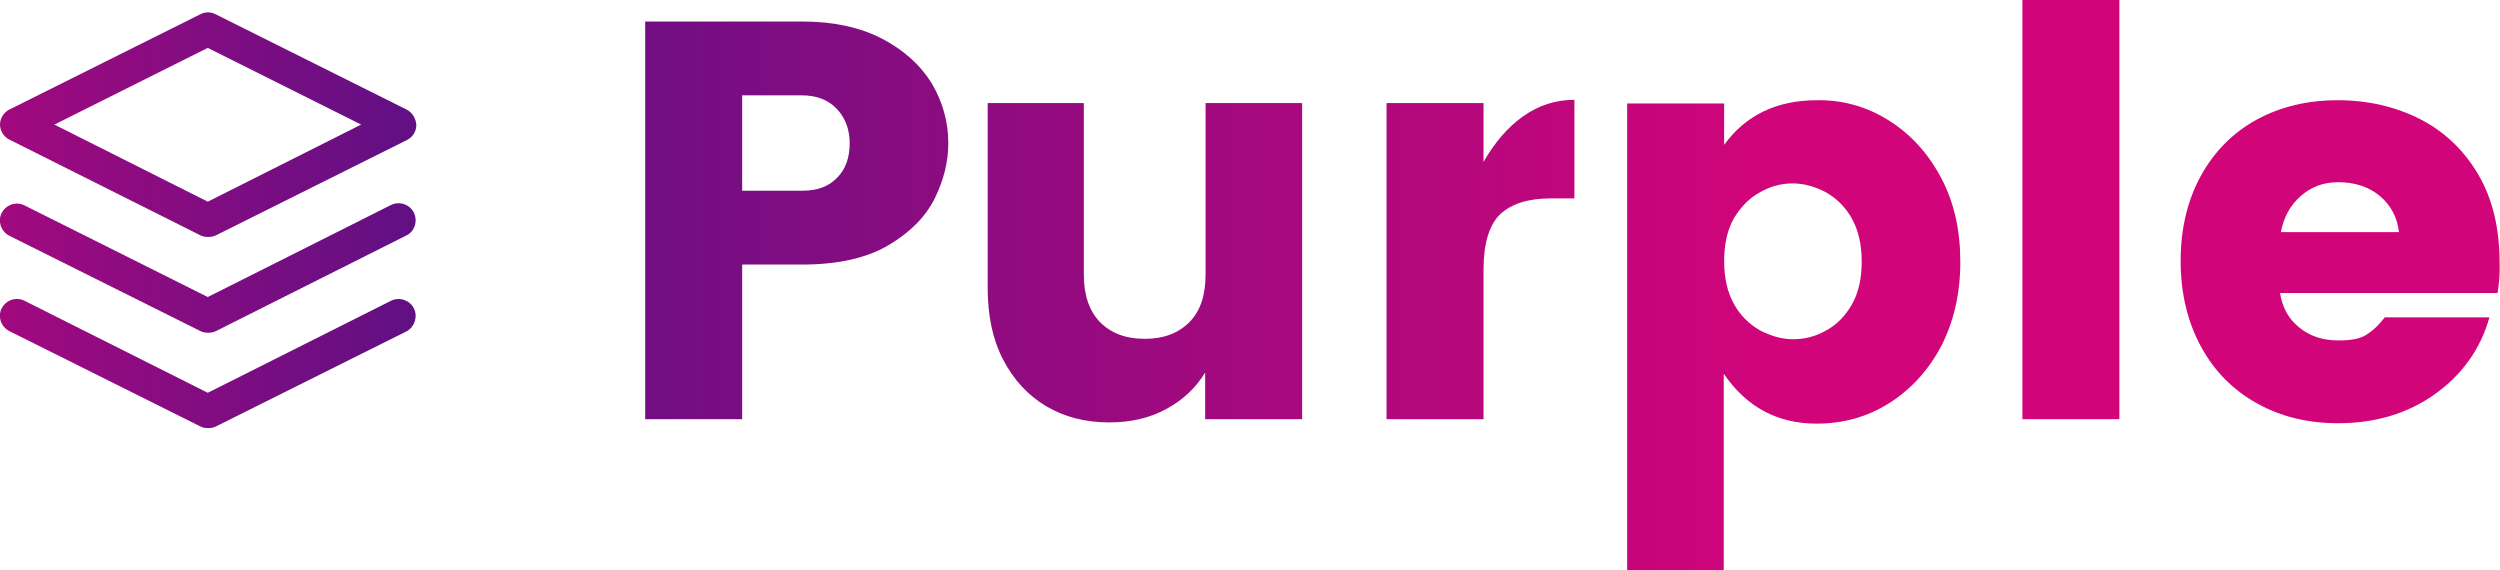
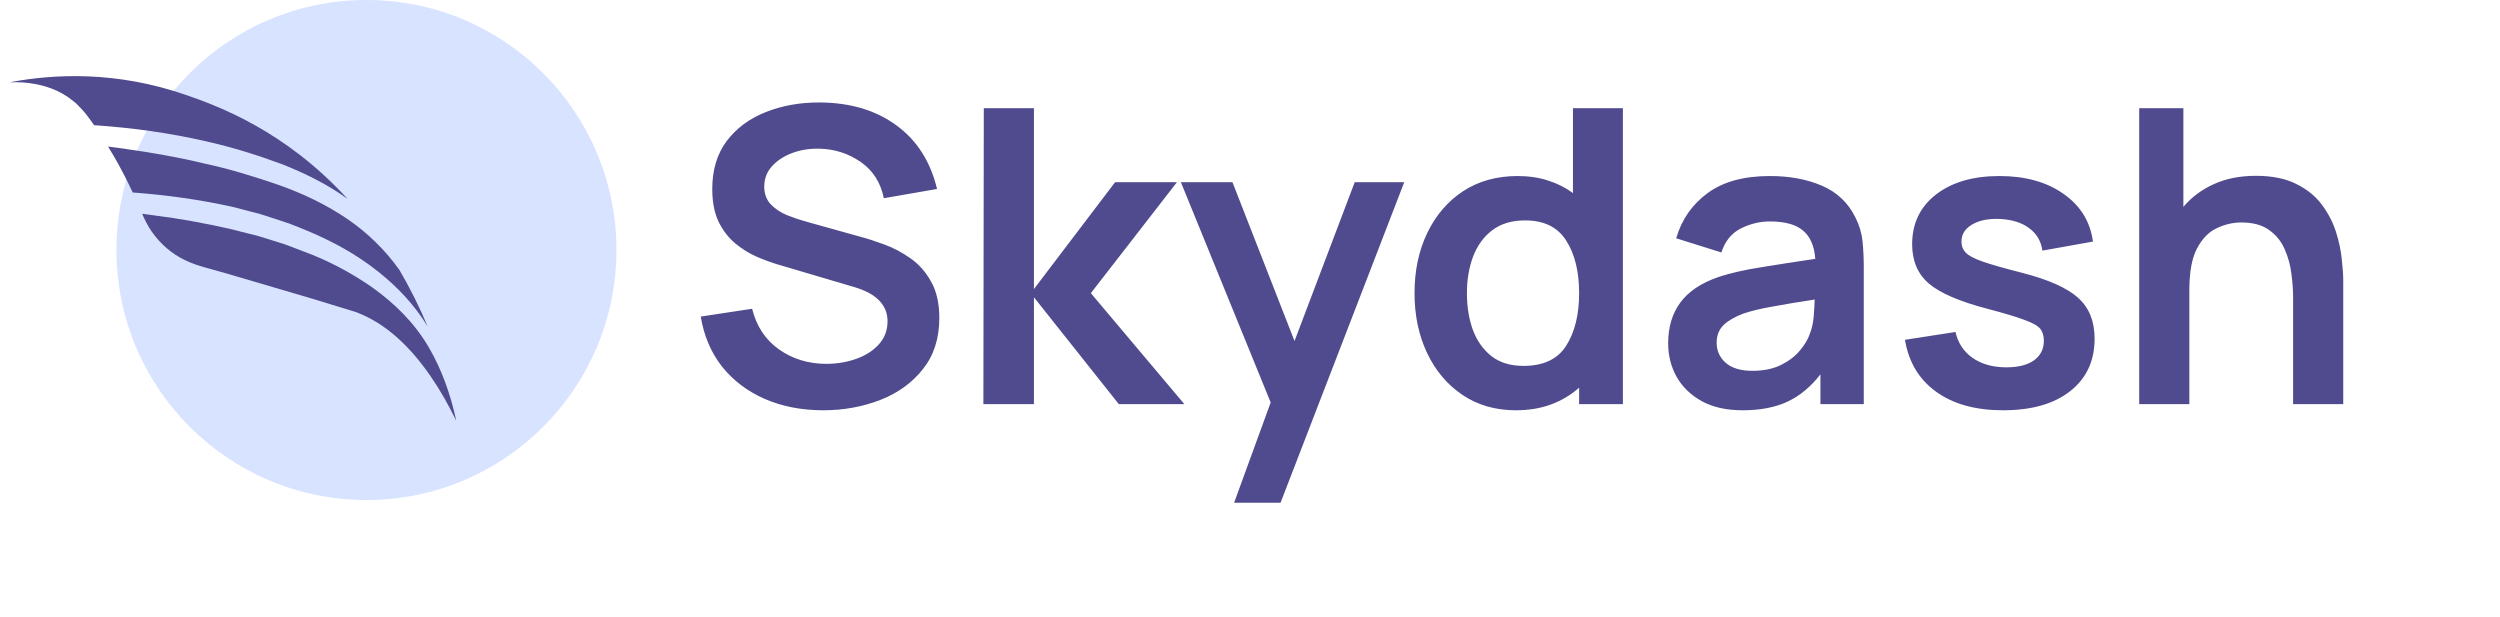
- <svg xmlns="http://www.w3.org/2000/svg" version="1.1" id="Layer_1" x="0px" y="0px" viewBox="0 0 616.1 140.4" style="enable-background:new 0 0 616.1 140.4;" xml:space="preserve">
-   <style type="text/css">
- 	.st0{fill:url(#SVGID_1_);}
- 	.st1{fill:url(#SVGID_2_);}
- 	.st2{fill:url(#SVGID_3_);}
- 	.st3{fill:url(#SVGID_4_);}
- 	.st4{fill:url(#SVGID_5_);}
- 	.st5{fill:url(#SVGID_6_);}
- 	.st6{fill:url(#SVGID_7_);}
- 	.st7{fill:url(#SVGID_8_);}
- 	.st8{fill:url(#SVGID_9_);}
- </style>
-   <linearGradient id="SVGID_1_" gradientUnits="userSpaceOnUse" x1="75.955" y1="54.292" x2="438.455" y2="54.292">
-     <stop offset="0" style="stop-color:#551185" />
-     <stop offset="1" style="stop-color:#D2047A" />
-   </linearGradient>
-   <path class="st0" d="M182.9,65.2v38.1h-23.9v-98h38.7c7.6,0,14.2,1.4,19.6,4.2c5.4,2.8,9.5,6.5,12.3,11c2.7,4.6,4.1,9.5,4.1,14.8  c0,4.5-1.1,9-3.3,13.5c-2.2,4.5-6,8.4-11.4,11.6c-5.4,3.2-12.5,4.8-21.4,4.8H182.9z M206.3,43.8c2.1-2.1,3.1-5,3.1-8.5  c0-3.4-1.1-6.3-3.2-8.5c-2.1-2.2-5-3.3-8.5-3.3h-14.8V47h14.8C201.4,47,204.2,46,206.3,43.8z" />
-   <linearGradient id="SVGID_2_" gradientUnits="userSpaceOnUse" x1="75.955" y1="64.76" x2="438.455" y2="64.76">
-     <stop offset="0" style="stop-color:#551185" />
-     <stop offset="1" style="stop-color:#D2047A" />
-   </linearGradient>
-   <path class="st1" d="M320.9,25.4v77.9H297V91.8c-2.3,3.8-5.5,6.8-9.6,9c-4,2.2-8.7,3.3-14,3.3c-5.9,0-11-1.3-15.6-4  c-4.5-2.7-8-6.5-10.6-11.5c-2.6-5-3.8-10.9-3.8-17.7V25.4h23.7v42.3c0,5,1.3,8.9,4,11.7c2.7,2.7,6.3,4.1,11,4.1  c4.7,0,8.3-1.4,11-4.1c2.7-2.7,4-6.6,4-11.7V25.4H320.9z" />
-   <linearGradient id="SVGID_3_" gradientUnits="userSpaceOnUse" x1="75.955" y1="63.922" x2="438.455" y2="63.922">
-     <stop offset="0" style="stop-color:#551185" />
-     <stop offset="1" style="stop-color:#D2047A" />
-   </linearGradient>
-   <path class="st2" d="M375.3,28.7c3.8-2.7,8-4.1,12.7-4.1v24.3h-5.9c-5.5,0-9.6,1.3-12.4,3.9c-2.7,2.6-4.1,7.2-4.1,13.7v36.8h-23.9  V25.4h23.9v14.5C368.3,35.2,371.5,31.4,375.3,28.7z" />
-   <linearGradient id="SVGID_4_" gradientUnits="userSpaceOnUse" x1="75.955" y1="82.485" x2="438.455" y2="82.485">
-     <stop offset="0" style="stop-color:#551185" />
-     <stop offset="1" style="stop-color:#D2047A" />
-   </linearGradient>
-   <path class="st3" d="M465.5,29.7c5.4,3.4,9.7,8.1,12.9,14.2c3.2,6,4.7,12.9,4.7,20.7c0,7.7-1.6,14.6-4.7,20.7  c-3.2,6-7.5,10.7-12.9,14.1s-11.4,5-17.8,5c-9.7,0-17.3-4.1-22.9-12.3v48.4H401v-115h23.9v10.2c5.3-7.3,12.9-11,22.9-11  C454.2,24.6,460.1,26.3,465.5,29.7z M433.7,47.4c-2.6,1.4-4.7,3.6-6.4,6.4c-1.6,2.8-2.4,6.4-2.4,10.5c0,4.2,0.8,7.7,2.4,10.6  c1.6,2.9,3.8,5,6.4,6.5c2.7,1.4,5.4,2.2,8.2,2.2c2.9,0,5.6-0.7,8.2-2.2c2.6-1.4,4.7-3.6,6.3-6.4c1.6-2.8,2.4-6.4,2.4-10.5  c0-4.2-0.8-7.7-2.4-10.6c-1.6-2.9-3.8-5-6.4-6.5c-2.7-1.4-5.4-2.2-8.2-2.2C439,45.2,436.3,45.9,433.7,47.4z" />
-   <linearGradient id="SVGID_5_" gradientUnits="userSpaceOnUse" x1="75.955" y1="51.64" x2="438.455" y2="51.64">
-     <stop offset="0" style="stop-color:#551185" />
-     <stop offset="1" style="stop-color:#D2047A" />
-   </linearGradient>
-   <path class="st4" d="M522.3,0v103.3h-23.9V0H522.3z" />
-   <linearGradient id="SVGID_6_" gradientUnits="userSpaceOnUse" x1="75.955" y1="64.411" x2="438.455" y2="64.411">
-     <stop offset="0" style="stop-color:#551185" />
-     <stop offset="1" style="stop-color:#D2047A" />
-   </linearGradient>
-   <path class="st5" d="M615.5,72.2h-53.6c0.5,3.4,2,6.3,4.6,8.4c2.6,2.2,5.9,3.3,9.8,3.3c3,0,5.2-0.4,6.7-1.3c1.5-0.9,3.1-2.3,4.7-4.4  h25.8c-2.2,7.8-6.7,14.1-13.4,18.9c-6.7,4.8-14.7,7.2-23.9,7.2c-7.4,0-14.1-1.6-20-4.9c-5.9-3.3-10.5-7.9-13.8-14  c-3.3-6.1-5-13.1-5-21.1c0-8,1.7-15,5-21c3.3-6,7.9-10.6,13.7-13.8c5.9-3.2,12.5-4.8,20-4.8c7.5,0,14.3,1.6,20.4,4.7  c6,3.1,10.8,7.7,14.3,13.7c3.5,6,5.2,13.3,5.2,21.6C616.1,67.3,615.9,69.8,615.5,72.2z M591.2,57.2c-0.4-3.6-2-6.6-4.7-8.9  c-2.8-2.3-6.2-3.4-10.3-3.4c-3.5,0-6.6,1.1-9.2,3.4c-2.6,2.3-4.2,5.2-4.9,8.9H591.2z" />
-   <g>
-     <g>
-       <linearGradient id="SVGID_7_" gradientUnits="userSpaceOnUse" x1="119.955" y1="30.748" x2="-74.745" y2="30.748">
-         <stop offset="0" style="stop-color:#551185" />
-         <stop offset="1" style="stop-color:#D2047A" />
-       </linearGradient>
-       <path class="st6" d="M100.2,27L53.1,3.5c-1.2-0.6-2.5-0.6-3.7,0L2.3,27C0.9,27.7,0,29.2,0,30.7s0.9,3,2.3,3.7L49.4,58    c0.6,0.3,1.2,0.4,1.9,0.4c0.6,0,1.3-0.1,1.9-0.4l47.1-23.5c1.4-0.7,2.3-2.1,2.3-3.7C102.5,29.2,101.6,27.7,100.2,27z M51.2,49.7    L13.4,30.7l37.8-18.9l37.8,18.9L51.2,49.7z" />
-     </g>
-   </g>
-   <g>
-     <g>
-       <linearGradient id="SVGID_8_" gradientUnits="userSpaceOnUse" x1="119.955" y1="89.608" x2="-74.745" y2="89.608">
-         <stop offset="0" style="stop-color:#551185" />
-         <stop offset="1" style="stop-color:#D2047A" />
-       </linearGradient>
-       <path class="st7" d="M102,76c-1-2-3.5-2.9-5.6-1.9L51.2,96.8L6,74.1c-2-1-4.5-0.2-5.6,1.9c-1,2-0.2,4.5,1.9,5.6l47.1,23.5    c0.6,0.3,1.2,0.4,1.9,0.4c0.6,0,1.3-0.1,1.9-0.4l47.1-23.5C102.2,80.5,103,78,102,76z" />
-     </g>
-   </g>
-   <g>
-     <g>
-       <linearGradient id="SVGID_9_" gradientUnits="userSpaceOnUse" x1="119.955" y1="66.064" x2="-74.745" y2="66.064">
-         <stop offset="0" style="stop-color:#551185" />
-         <stop offset="1" style="stop-color:#D2047A" />
-       </linearGradient>
-       <path class="st8" d="M102,52.4c-1-2-3.5-2.9-5.6-1.9L51.2,73.2L6,50.6c-2-1-4.5-0.2-5.6,1.9c-1,2-0.2,4.5,1.9,5.6l47.1,23.5    c0.6,0.3,1.2,0.4,1.9,0.4c0.6,0,1.3-0.1,1.9-0.4L100.2,58C102.2,57,103,54.5,102,52.4z" />
-     </g>
-   </g>
+ <svg xmlns="http://www.w3.org/2000/svg" width="365" height="90" viewBox="0 0 365 90" fill="none">
+   <path d="M120.19 59.9C123.15 59.9 125.92 59.4 128.5 58.4C131.08 57.4 133.16 55.9 134.74 53.9C136.34 51.9 137.14 49.41 137.14 46.43C137.14 44.29 136.74 42.52 135.94 41.12C135.16 39.7 134.15 38.56 132.91 37.7C131.69 36.84 130.42 36.17 129.1 35.69C127.8 35.21 126.62 34.83 125.56 34.55L117.82 32.39C116.86 32.13 115.9 31.81 114.94 31.43C113.98 31.03 113.18 30.5 112.54 29.84C111.9 29.16 111.58 28.29 111.58 27.23C111.58 26.11 111.95 25.13 112.69 24.29C113.45 23.45 114.44 22.8 115.66 22.34C116.9 21.88 118.24 21.67 119.68 21.71C121.9 21.77 123.9 22.42 125.68 23.66C127.46 24.9 128.58 26.66 129.04 28.94L136.81 27.59C135.85 23.59 133.88 20.5 130.9 18.32C127.92 16.12 124.21 15 119.77 14.96C116.85 14.94 114.19 15.41 111.79 16.37C109.41 17.31 107.51 18.72 106.09 20.6C104.69 22.48 103.99 24.81 103.99 27.59C103.99 29.49 104.3 31.09 104.92 32.39C105.56 33.67 106.37 34.72 107.35 35.54C108.35 36.36 109.4 37.01 110.5 37.49C111.62 37.97 112.66 38.35 113.62 38.63L124.78 41.93C127.98 42.89 129.58 44.55 129.58 46.91C129.58 48.23 129.15 49.36 128.29 50.3C127.45 51.22 126.35 51.92 124.99 52.4C123.63 52.88 122.18 53.12 120.64 53.12C118.04 53.12 115.74 52.42 113.74 51.02C111.76 49.62 110.45 47.64 109.81 45.08L102.31 46.22C102.77 49.04 103.81 51.48 105.43 53.54C107.07 55.58 109.15 57.15 111.67 58.25C114.21 59.35 117.05 59.9 120.19 59.9ZM143.574 59H150.954V43.4L163.344 59H172.914L159.264 42.8L171.834 26.6H162.804L150.954 42.2V15.8H143.634L143.574 59ZM180.179 73.4H186.959L205.019 26.6H197.789L188.999 49.79L179.939 26.6H172.409L185.519 58.76L180.179 73.4ZM221.311 59.9C223.231 59.9 224.961 59.61 226.501 59.03C228.041 58.45 229.391 57.64 230.551 56.6V59H236.941V15.8H229.651V28.19C228.571 27.39 227.361 26.78 226.021 26.36C224.681 25.92 223.201 25.7 221.581 25.7C218.521 25.7 215.861 26.44 213.601 27.92C211.361 29.4 209.621 31.43 208.381 34.01C207.141 36.59 206.521 39.52 206.521 42.8C206.521 46.04 207.131 48.95 208.351 51.53C209.571 54.11 211.291 56.15 213.511 57.65C215.731 59.15 218.331 59.9 221.311 59.9ZM222.421 53.42C220.541 53.42 218.991 52.95 217.771 52.01C216.551 51.05 215.641 49.77 215.041 48.17C214.461 46.57 214.171 44.78 214.171 42.8C214.171 40.84 214.471 39.06 215.071 37.46C215.691 35.84 216.621 34.56 217.861 33.62C219.121 32.66 220.721 32.18 222.661 32.18C225.421 32.18 227.421 33.16 228.661 35.12C229.921 37.08 230.551 39.64 230.551 42.8C230.551 45.94 229.921 48.5 228.661 50.48C227.421 52.44 225.341 53.42 222.421 53.42ZM254.412 59.9C256.992 59.9 259.182 59.48 260.982 58.64C262.802 57.78 264.402 56.45 265.782 54.65V59H272.112V39.11C272.112 37.71 272.052 36.42 271.932 35.24C271.812 34.04 271.462 32.87 270.882 31.73C269.822 29.59 268.192 28.05 265.992 27.11C263.812 26.17 261.282 25.7 258.402 25.7C254.602 25.7 251.572 26.53 249.312 28.19C247.052 29.85 245.522 32.05 244.722 34.79L251.322 36.86C251.862 35.2 252.812 34.03 254.172 33.35C255.532 32.67 256.942 32.33 258.402 32.33C260.602 32.33 262.222 32.78 263.262 33.68C264.302 34.56 264.892 35.93 265.032 37.79C262.192 38.21 259.552 38.62 257.112 39.02C254.692 39.4 252.632 39.87 250.932 40.43C248.372 41.31 246.502 42.56 245.322 44.18C244.142 45.78 243.552 47.76 243.552 50.12C243.552 51.9 243.962 53.53 244.782 55.01C245.622 56.49 246.852 57.68 248.472 58.58C250.092 59.46 252.072 59.9 254.412 59.9ZM255.852 54.14C254.152 54.14 252.852 53.75 251.952 52.97C251.072 52.19 250.632 51.21 250.632 50.03C250.632 48.97 250.972 48.11 251.652 47.45C252.352 46.79 253.322 46.23 254.562 45.77C255.702 45.39 257.072 45.06 258.672 44.78C260.272 44.48 262.362 44.13 264.942 43.73C264.922 44.49 264.872 45.34 264.792 46.28C264.712 47.2 264.522 48.03 264.222 48.77C263.982 49.51 263.512 50.3 262.812 51.14C262.132 51.98 261.212 52.69 260.052 53.27C258.892 53.85 257.492 54.14 255.852 54.14ZM292.433 59.9C296.613 59.9 299.883 58.97 302.243 57.11C304.623 55.25 305.813 52.69 305.813 49.43C305.813 46.91 305.013 44.93 303.413 43.49C301.833 42.05 299.103 40.83 295.223 39.83C292.703 39.19 290.803 38.65 289.523 38.21C288.263 37.77 287.423 37.33 287.003 36.89C286.583 36.45 286.373 35.92 286.373 35.3C286.373 34.22 286.893 33.38 287.933 32.78C288.973 32.16 290.343 31.89 292.043 31.97C293.803 32.07 295.213 32.52 296.273 33.32C297.353 34.12 297.993 35.21 298.193 36.59L305.573 35.27C305.173 32.35 303.743 30.03 301.283 28.31C298.823 26.57 295.703 25.7 291.923 25.7C288.063 25.7 284.973 26.6 282.653 28.4C280.333 30.2 279.173 32.62 279.173 35.66C279.173 38.08 279.983 39.99 281.603 41.39C283.243 42.79 286.093 44.02 290.153 45.08C292.593 45.72 294.393 46.26 295.553 46.7C296.733 47.12 297.503 47.55 297.863 47.99C298.223 48.43 298.403 49.02 298.403 49.76C298.403 50.96 297.923 51.91 296.963 52.61C296.003 53.29 294.663 53.63 292.943 53.63C290.963 53.63 289.313 53.17 287.993 52.25C286.693 51.33 285.863 50.07 285.503 48.47L278.123 49.61C278.663 52.87 280.183 55.4 282.683 57.2C285.183 59 288.433 59.9 292.433 59.9ZM312.324 59H319.644V42.35C319.644 39.73 320.014 37.71 320.754 36.29C321.514 34.85 322.474 33.86 323.634 33.32C324.814 32.76 326.014 32.48 327.234 32.48C328.954 32.48 330.324 32.86 331.344 33.62C332.364 34.36 333.114 35.31 333.594 36.47C334.094 37.61 334.414 38.8 334.554 40.04C334.714 41.28 334.794 42.4 334.794 43.4V59H342.114V40.91C342.114 40.15 342.044 39.14 341.904 37.88C341.784 36.62 341.504 35.29 341.064 33.89C340.624 32.49 339.944 31.17 339.024 29.93C338.104 28.67 336.854 27.65 335.274 26.87C333.714 26.07 331.744 25.67 329.364 25.67C327.024 25.67 324.964 26.08 323.184 26.9C321.424 27.7 319.954 28.8 318.774 30.2V15.8H312.324V59Z" fill="#504B8E" />
+   <circle cx="53.5" cy="36.5" r="36.5" fill="#D8E3FF" />
+   <path d="M3.437 12.043C5.632 12.232 7.878 12.779 9.927 14.173C10.411 14.576 10.953 14.886 11.396 15.378C11.841 15.859 12.33 16.332 12.706 16.862C13.061 17.329 13.405 17.793 13.739 18.277C19.212 18.651 24.674 19.388 30.083 20.632C33.851 21.479 37.574 22.635 41.259 24.001C44.498 25.298 47.719 26.857 50.724 29.02C41.603 19.039 31.788 15.466 27.132 13.856C16.999 10.349 7.944 10.771 1.394 12.014C2.068 11.989 2.754 12.005 3.437 12.043Z" fill="#504B8E" />
+   <path d="M29.634 23.831C25.952 22.93 22.223 22.306 18.488 21.769C17.584 21.635 16.679 21.5 15.779 21.401C16.863 23.154 17.881 25.009 18.811 26.919C19 27.305 19.186 27.704 19.374 28.101C24.255 28.462 29.132 29.135 33.975 30.208L36.744 30.925L38.126 31.295L39.495 31.739L42.232 32.637C43.142 32.985 44.041 33.35 44.945 33.728C48.532 35.235 52.068 37.127 55.31 39.737C57.967 41.85 60.479 44.453 62.436 47.665C61.301 44.963 59.941 42.187 58.316 39.415C56.192 36.434 53.663 34.027 50.928 32.116C47.68 29.882 44.179 28.224 40.584 26.97C36.989 25.729 33.335 24.613 29.634 23.831Z" fill="#504B8E" />
+   <path d="M54.327 41.942C51.136 39.724 47.738 37.96 44.217 36.672L41.59 35.671L38.917 34.835L37.576 34.422L36.222 34.084L33.522 33.406C29.894 32.589 26.243 31.91 22.57 31.456C21.965 31.363 21.359 31.278 20.75 31.207C21.178 32.184 21.604 33.027 22.136 33.79C23.44 35.651 25.102 37.066 26.972 37.963C27.904 38.426 28.871 38.745 29.892 39.035L33.048 39.92L45.655 43.629L51.934 45.553C54.124 46.363 56.181 47.66 58.023 49.314C61.585 52.516 64.358 56.817 66.612 61.425C65.782 57.542 64.462 53.888 62.634 50.767C60.463 47.017 57.486 44.205 54.327 41.942Z" fill="#504B8E" />
</svg>
